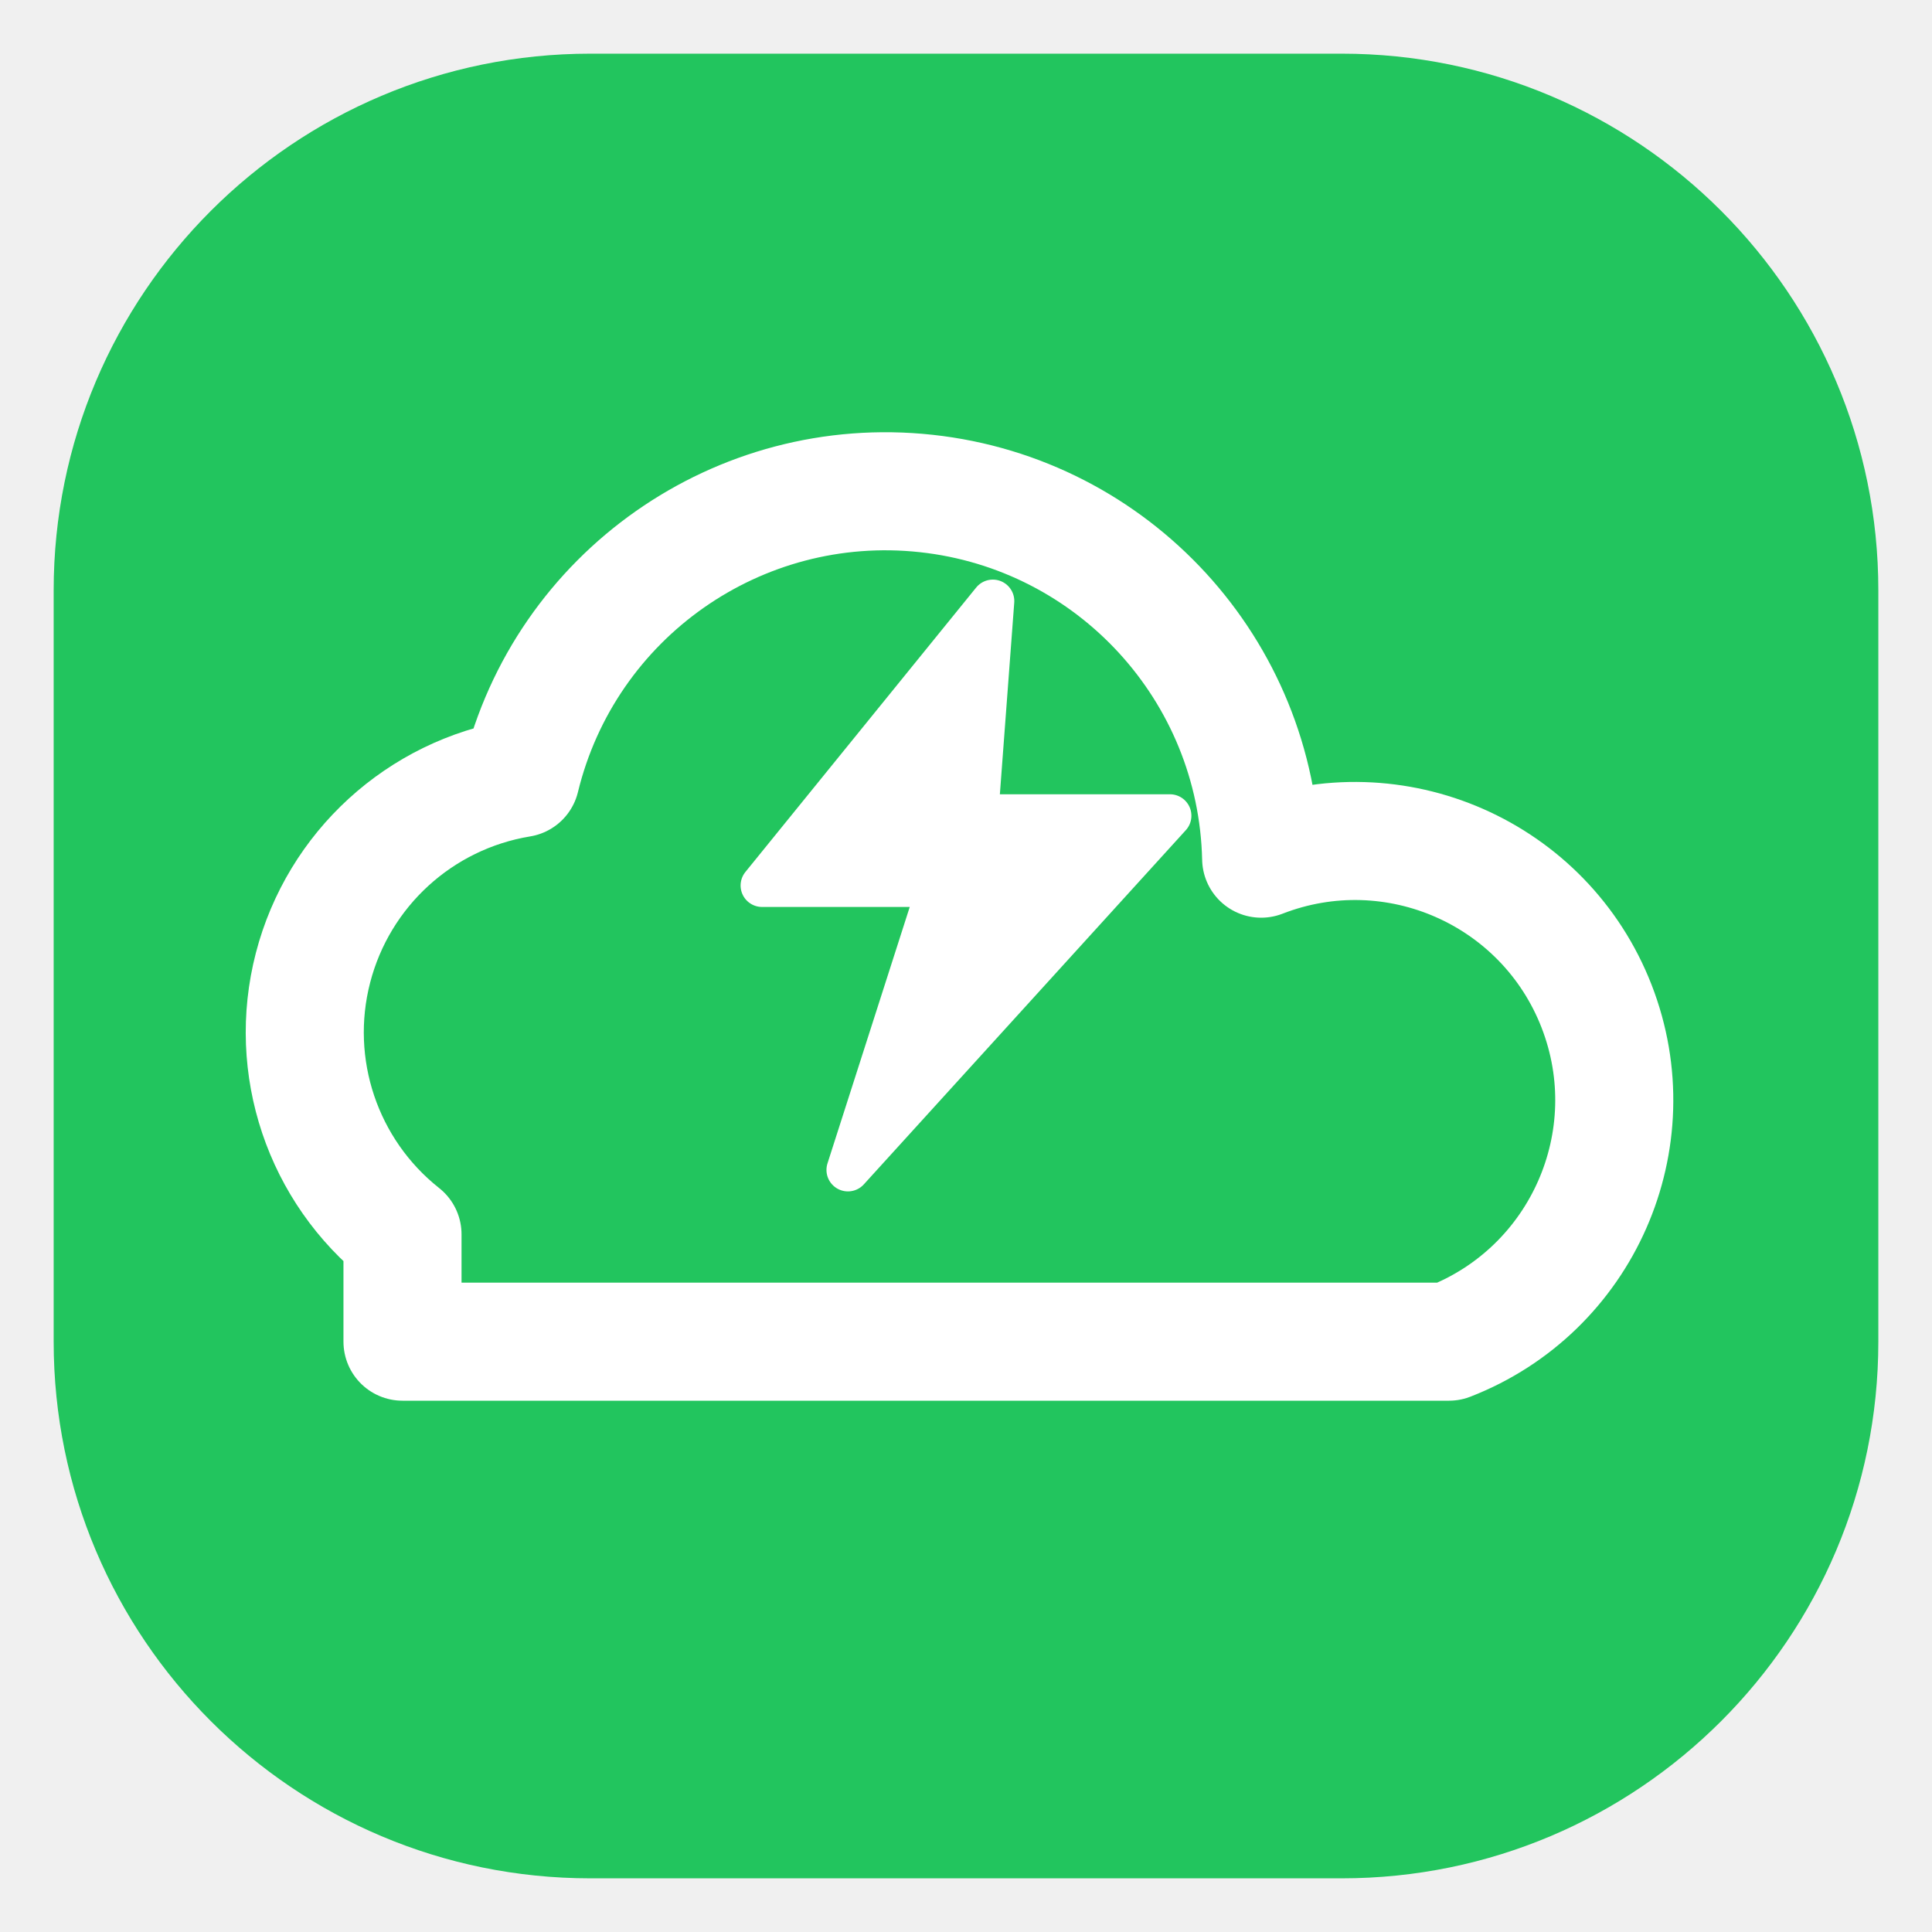
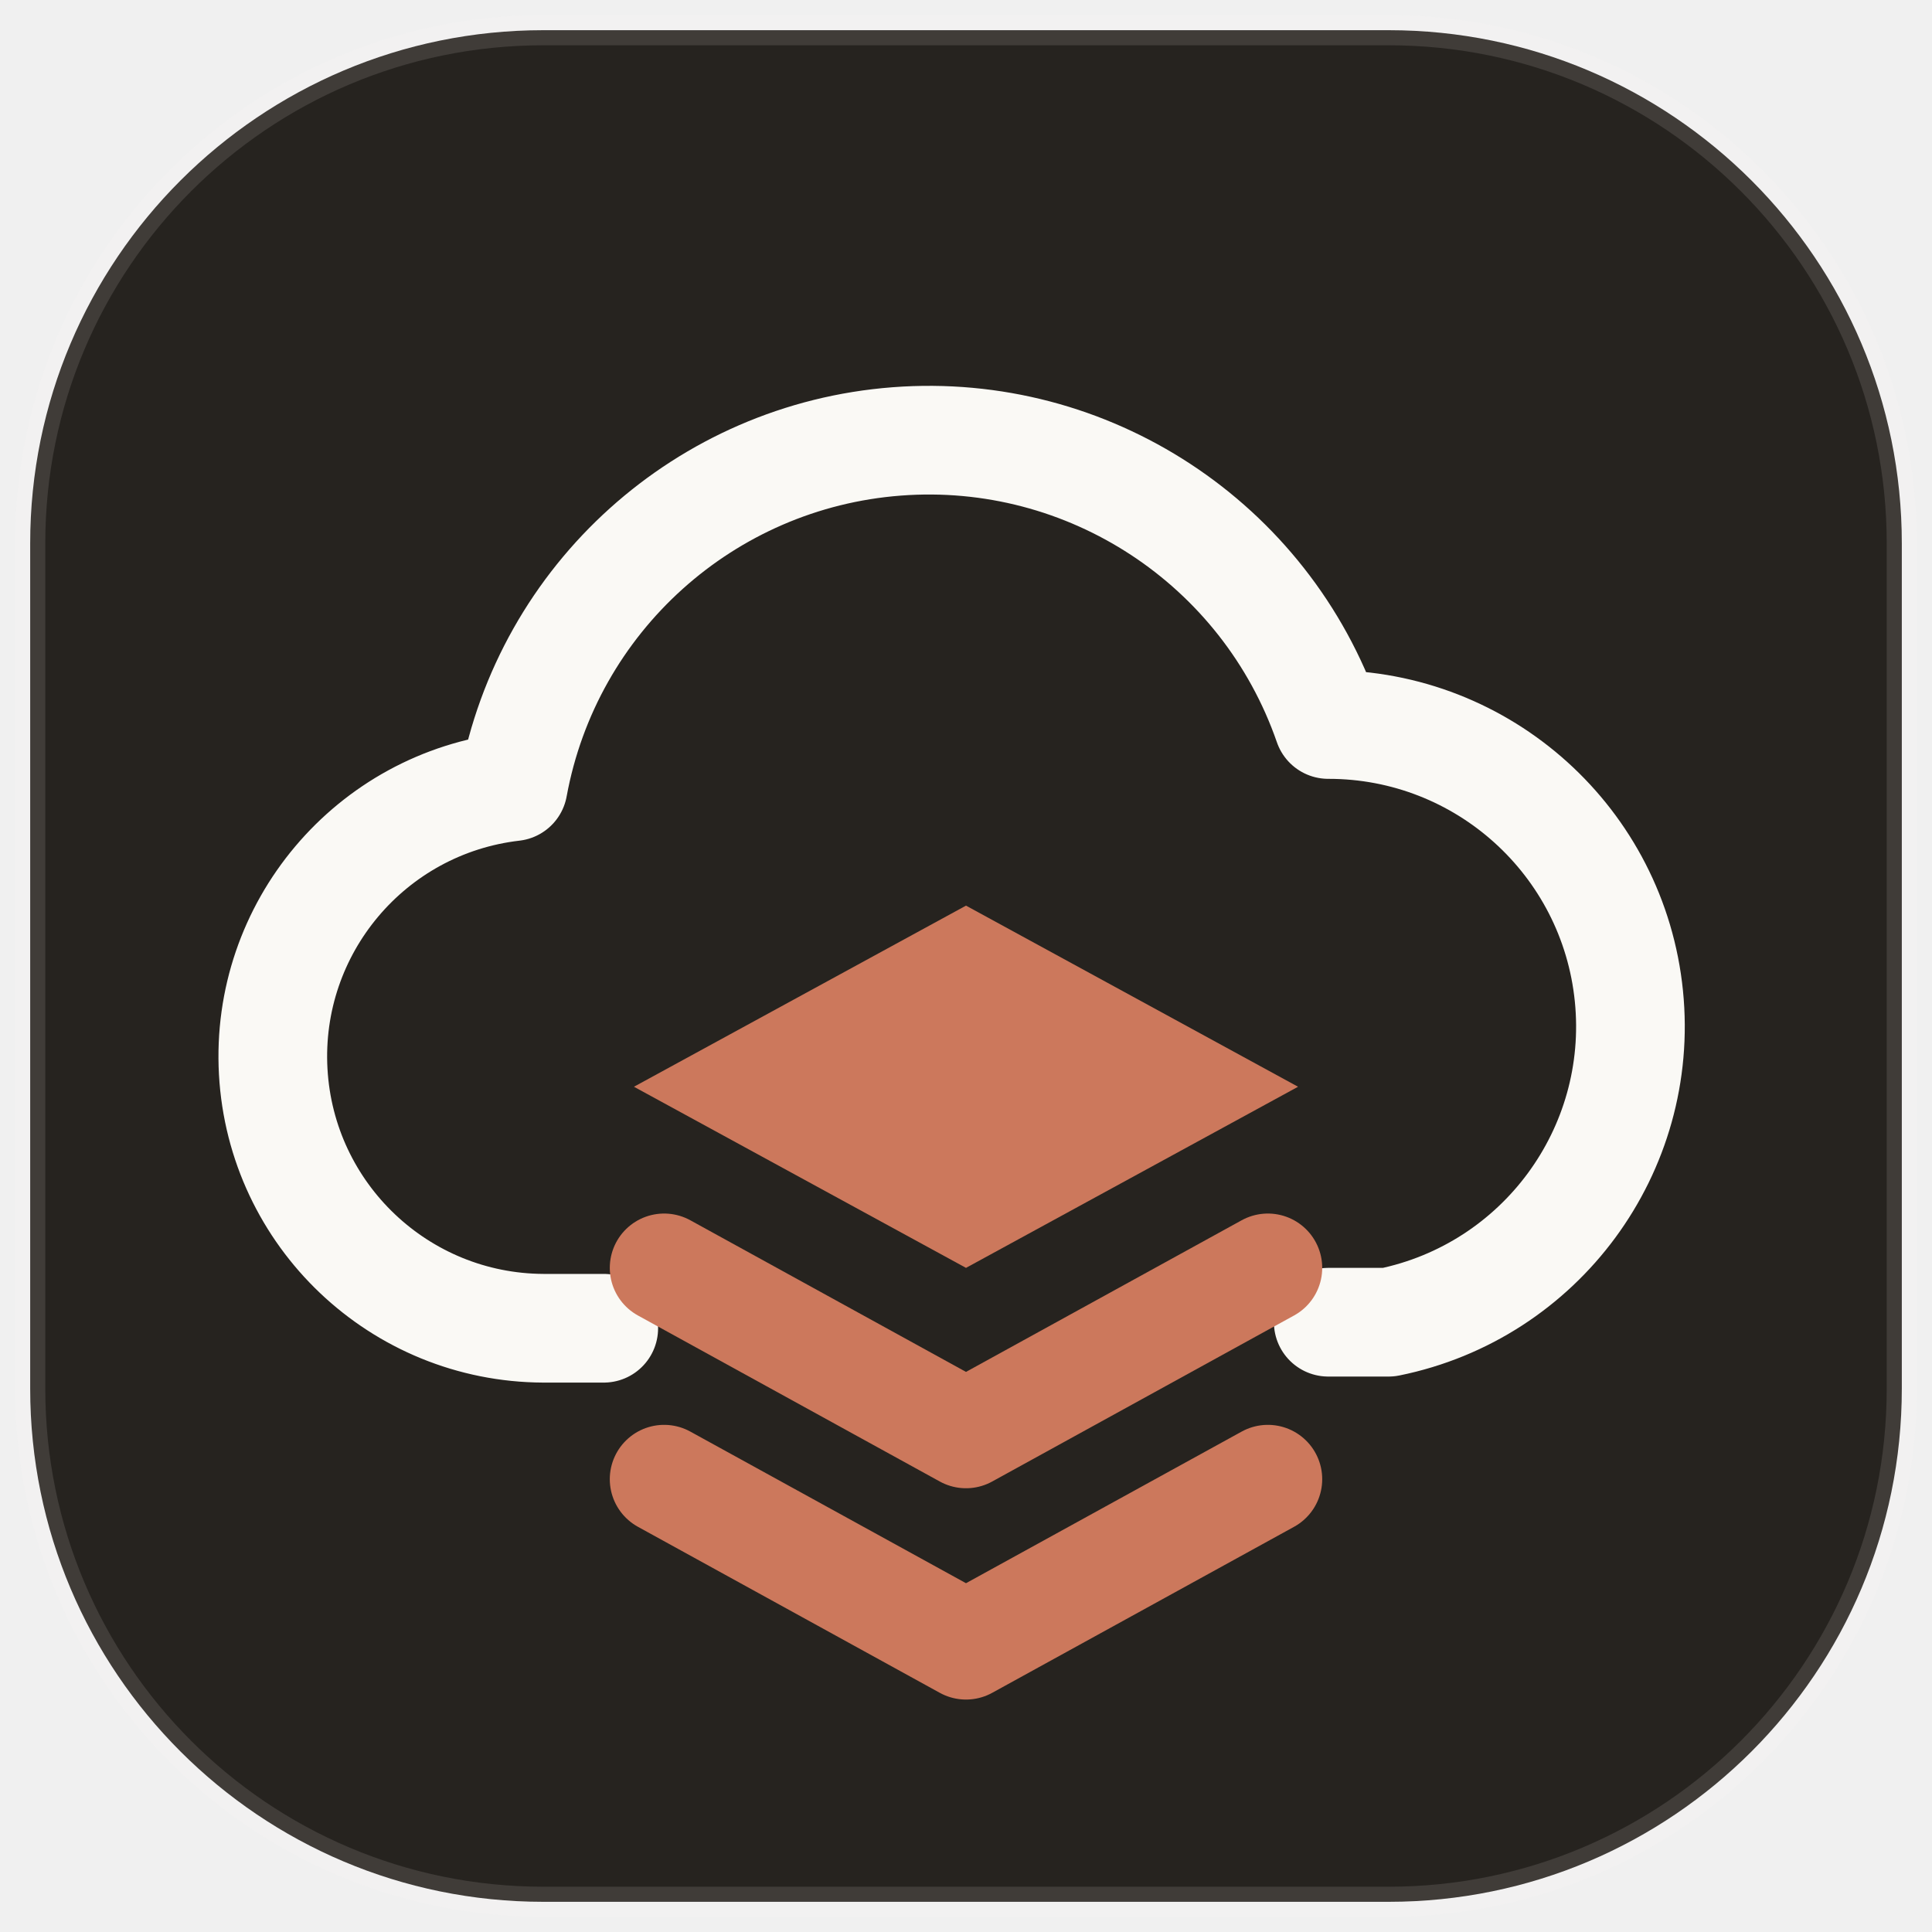
- <svg xmlns="http://www.w3.org/2000/svg" width="36" height="36" viewBox="0 0 36 36" role="img" aria-label="OCI-POOL 云池节点">
-   <defs>
-     <linearGradient id="pool-brand-gradient" x1="4" y1="3" x2="31" y2="33">
-       <stop stop-color="#22c55e" />
-       <stop offset="1" stop-color="#22d3ee" />
-     </linearGradient>
-   </defs>
-   <rect x="1" y="1" width="34" height="34" rx="10" fill="url(#pool-brand-gradient)" />
-   <path d="M7.5 23a4.8 4.8 0 0 1 2.2-8.5 7 7 0 0 1 13.8 1.5 4.8 4.8 0 0 1 3.5 9H7.5z" fill="none" stroke="#ffffff" stroke-width="2.2" stroke-linecap="round" stroke-linejoin="round" />
-   <polygon points="18.5,11.2 14.2,16.5 17.5,16.5 15.8,21.8 21.8,15.2 18.2,15.2" fill="#ffffff" stroke="#ffffff" stroke-width="0.8" stroke-linejoin="round" />
+ <svg xmlns="http://www.w3.org/2000/svg" width="64" height="64" viewBox="0 0 64 64" role="img" aria-label="OCI-POOL 云资源池">
+   <rect x="1" y="1" width="62" height="62" rx="17" fill="#26231f" stroke="#faf9f5" stroke-opacity="0.12" />
+   <g fill="none" stroke-width="3.6" stroke-linecap="round" stroke-linejoin="round">
+     <path d="M20 44h-2a9 9 0 0 1-1-17.94A14 14 0 0 1 44 24a10 10 0 0 1 2 19.8h-2" stroke="#faf9f5" />
+     <path d="m32 30 11 6-11 6-11-6Z" fill="#cc785c" />
+     <path d="m22 42 10 5.5L42 42m-20 7 10 5.5L42 49" stroke="#cc785c" />
+   </g>
</svg>
